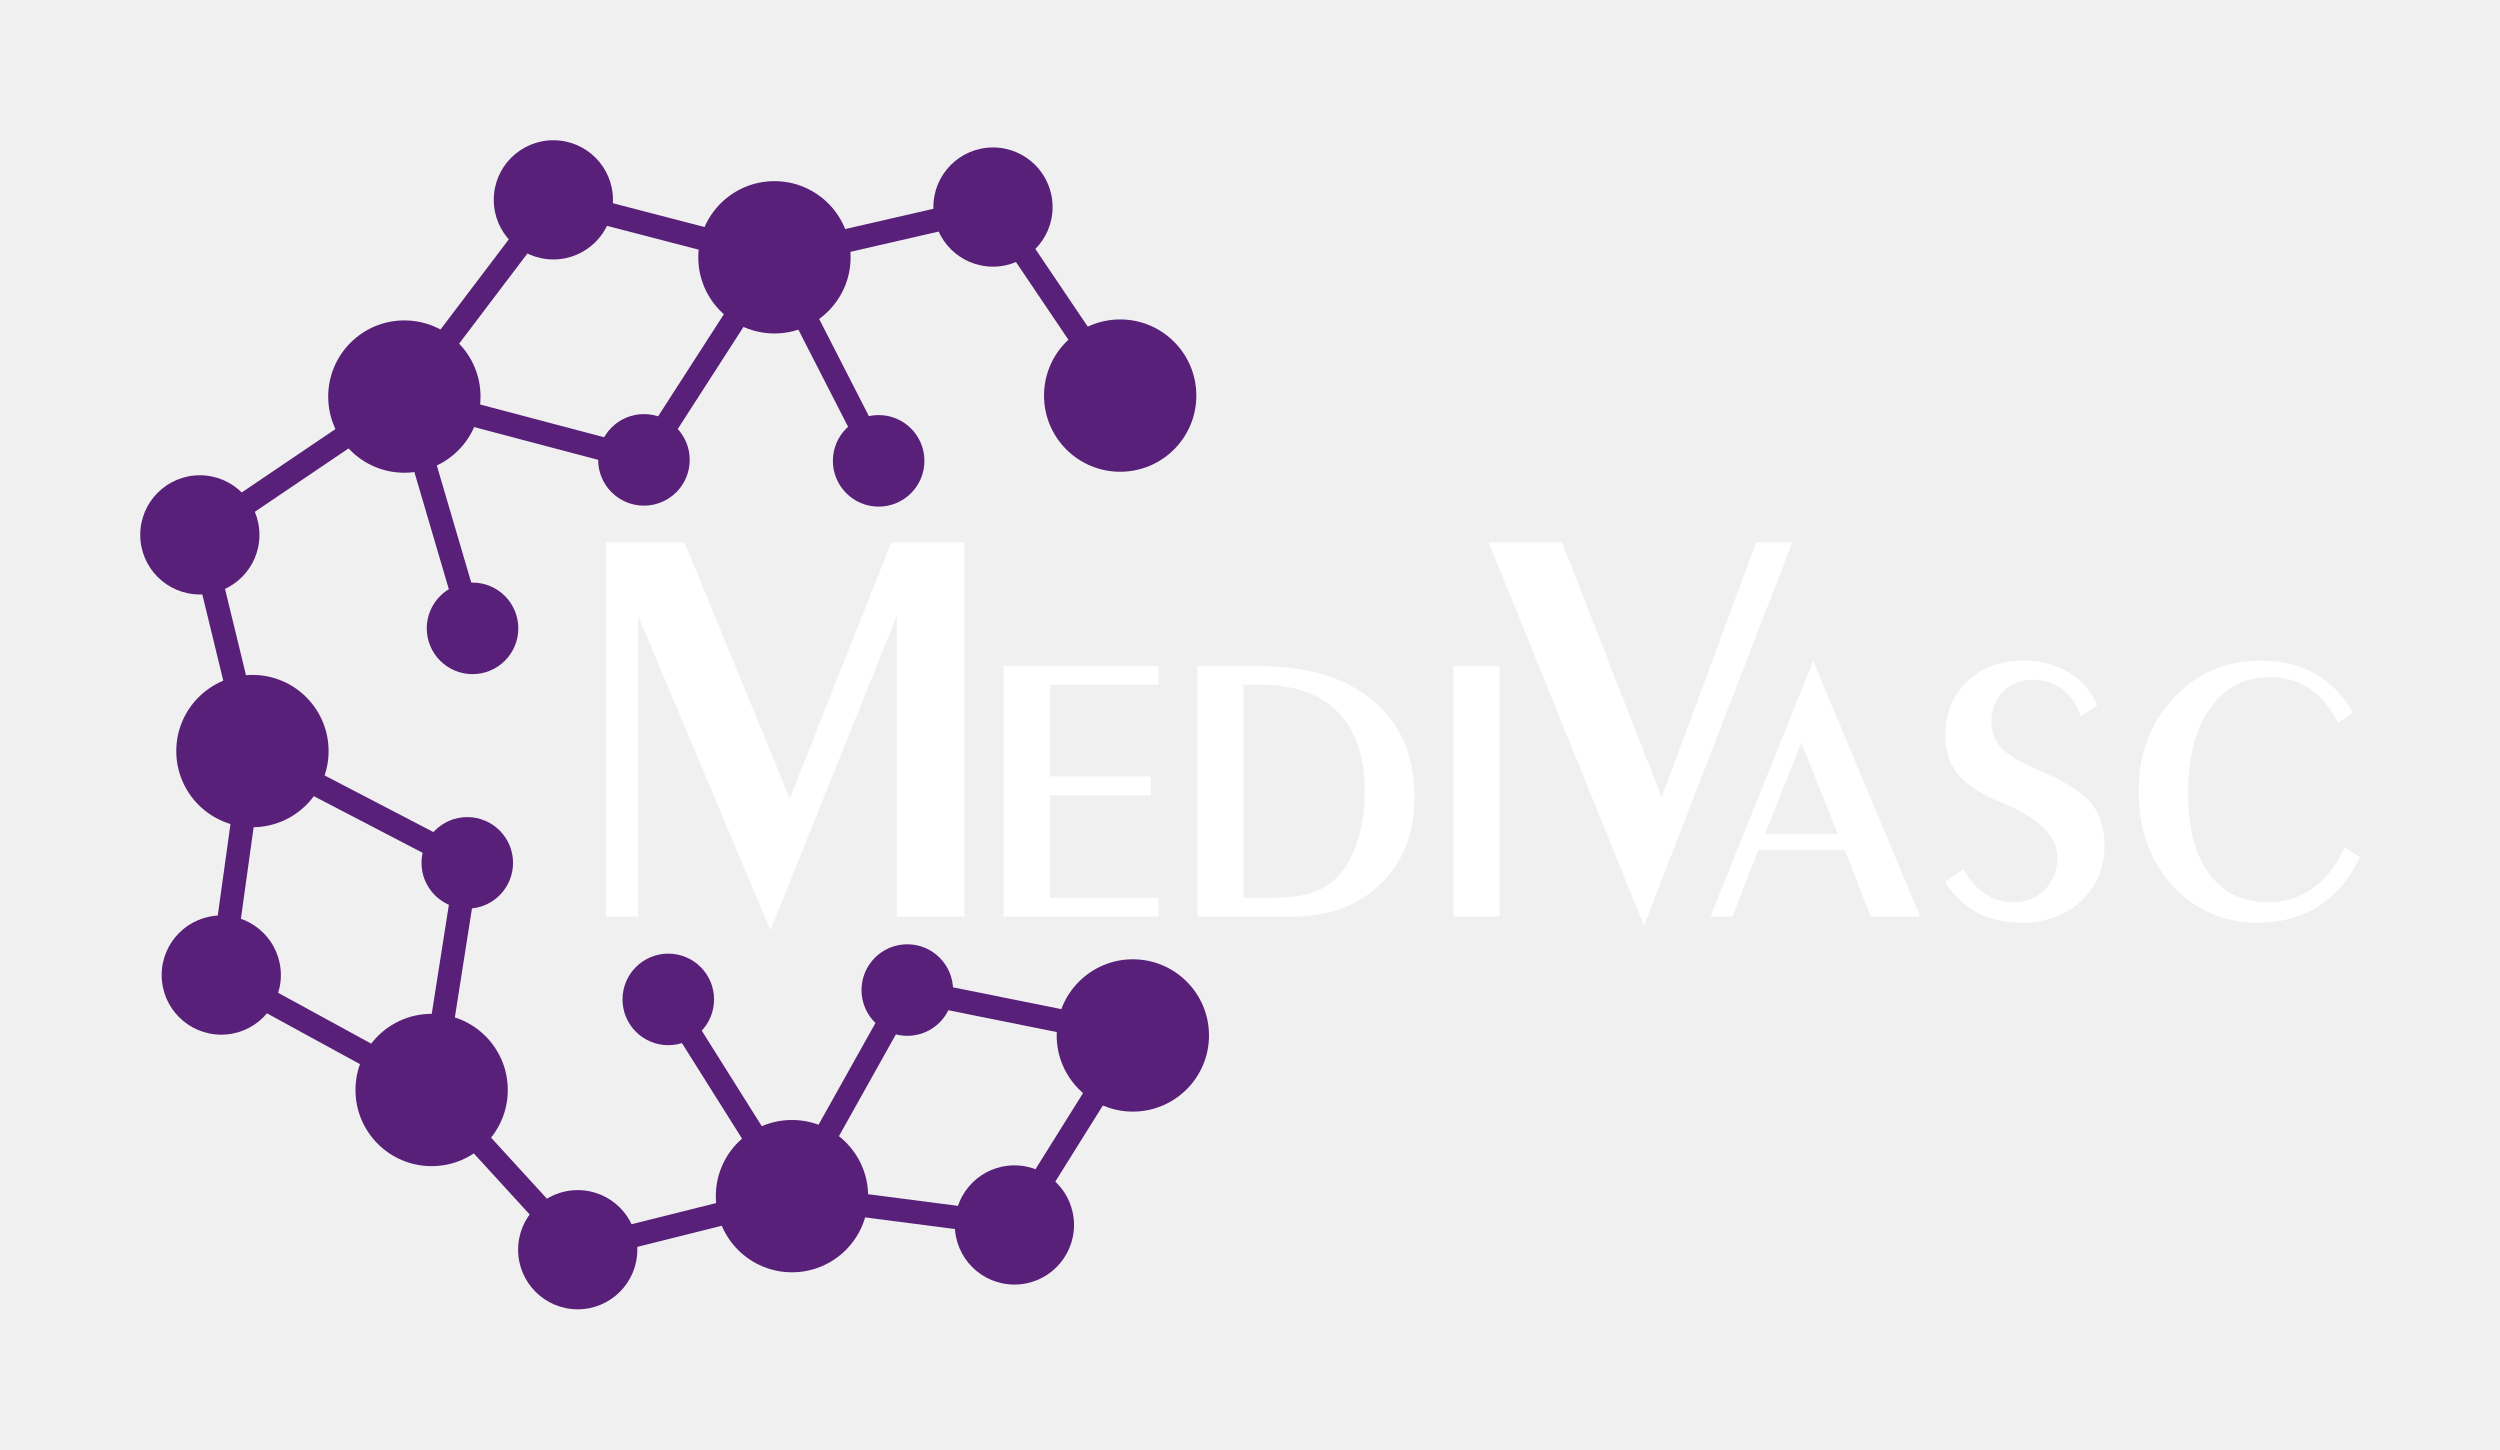
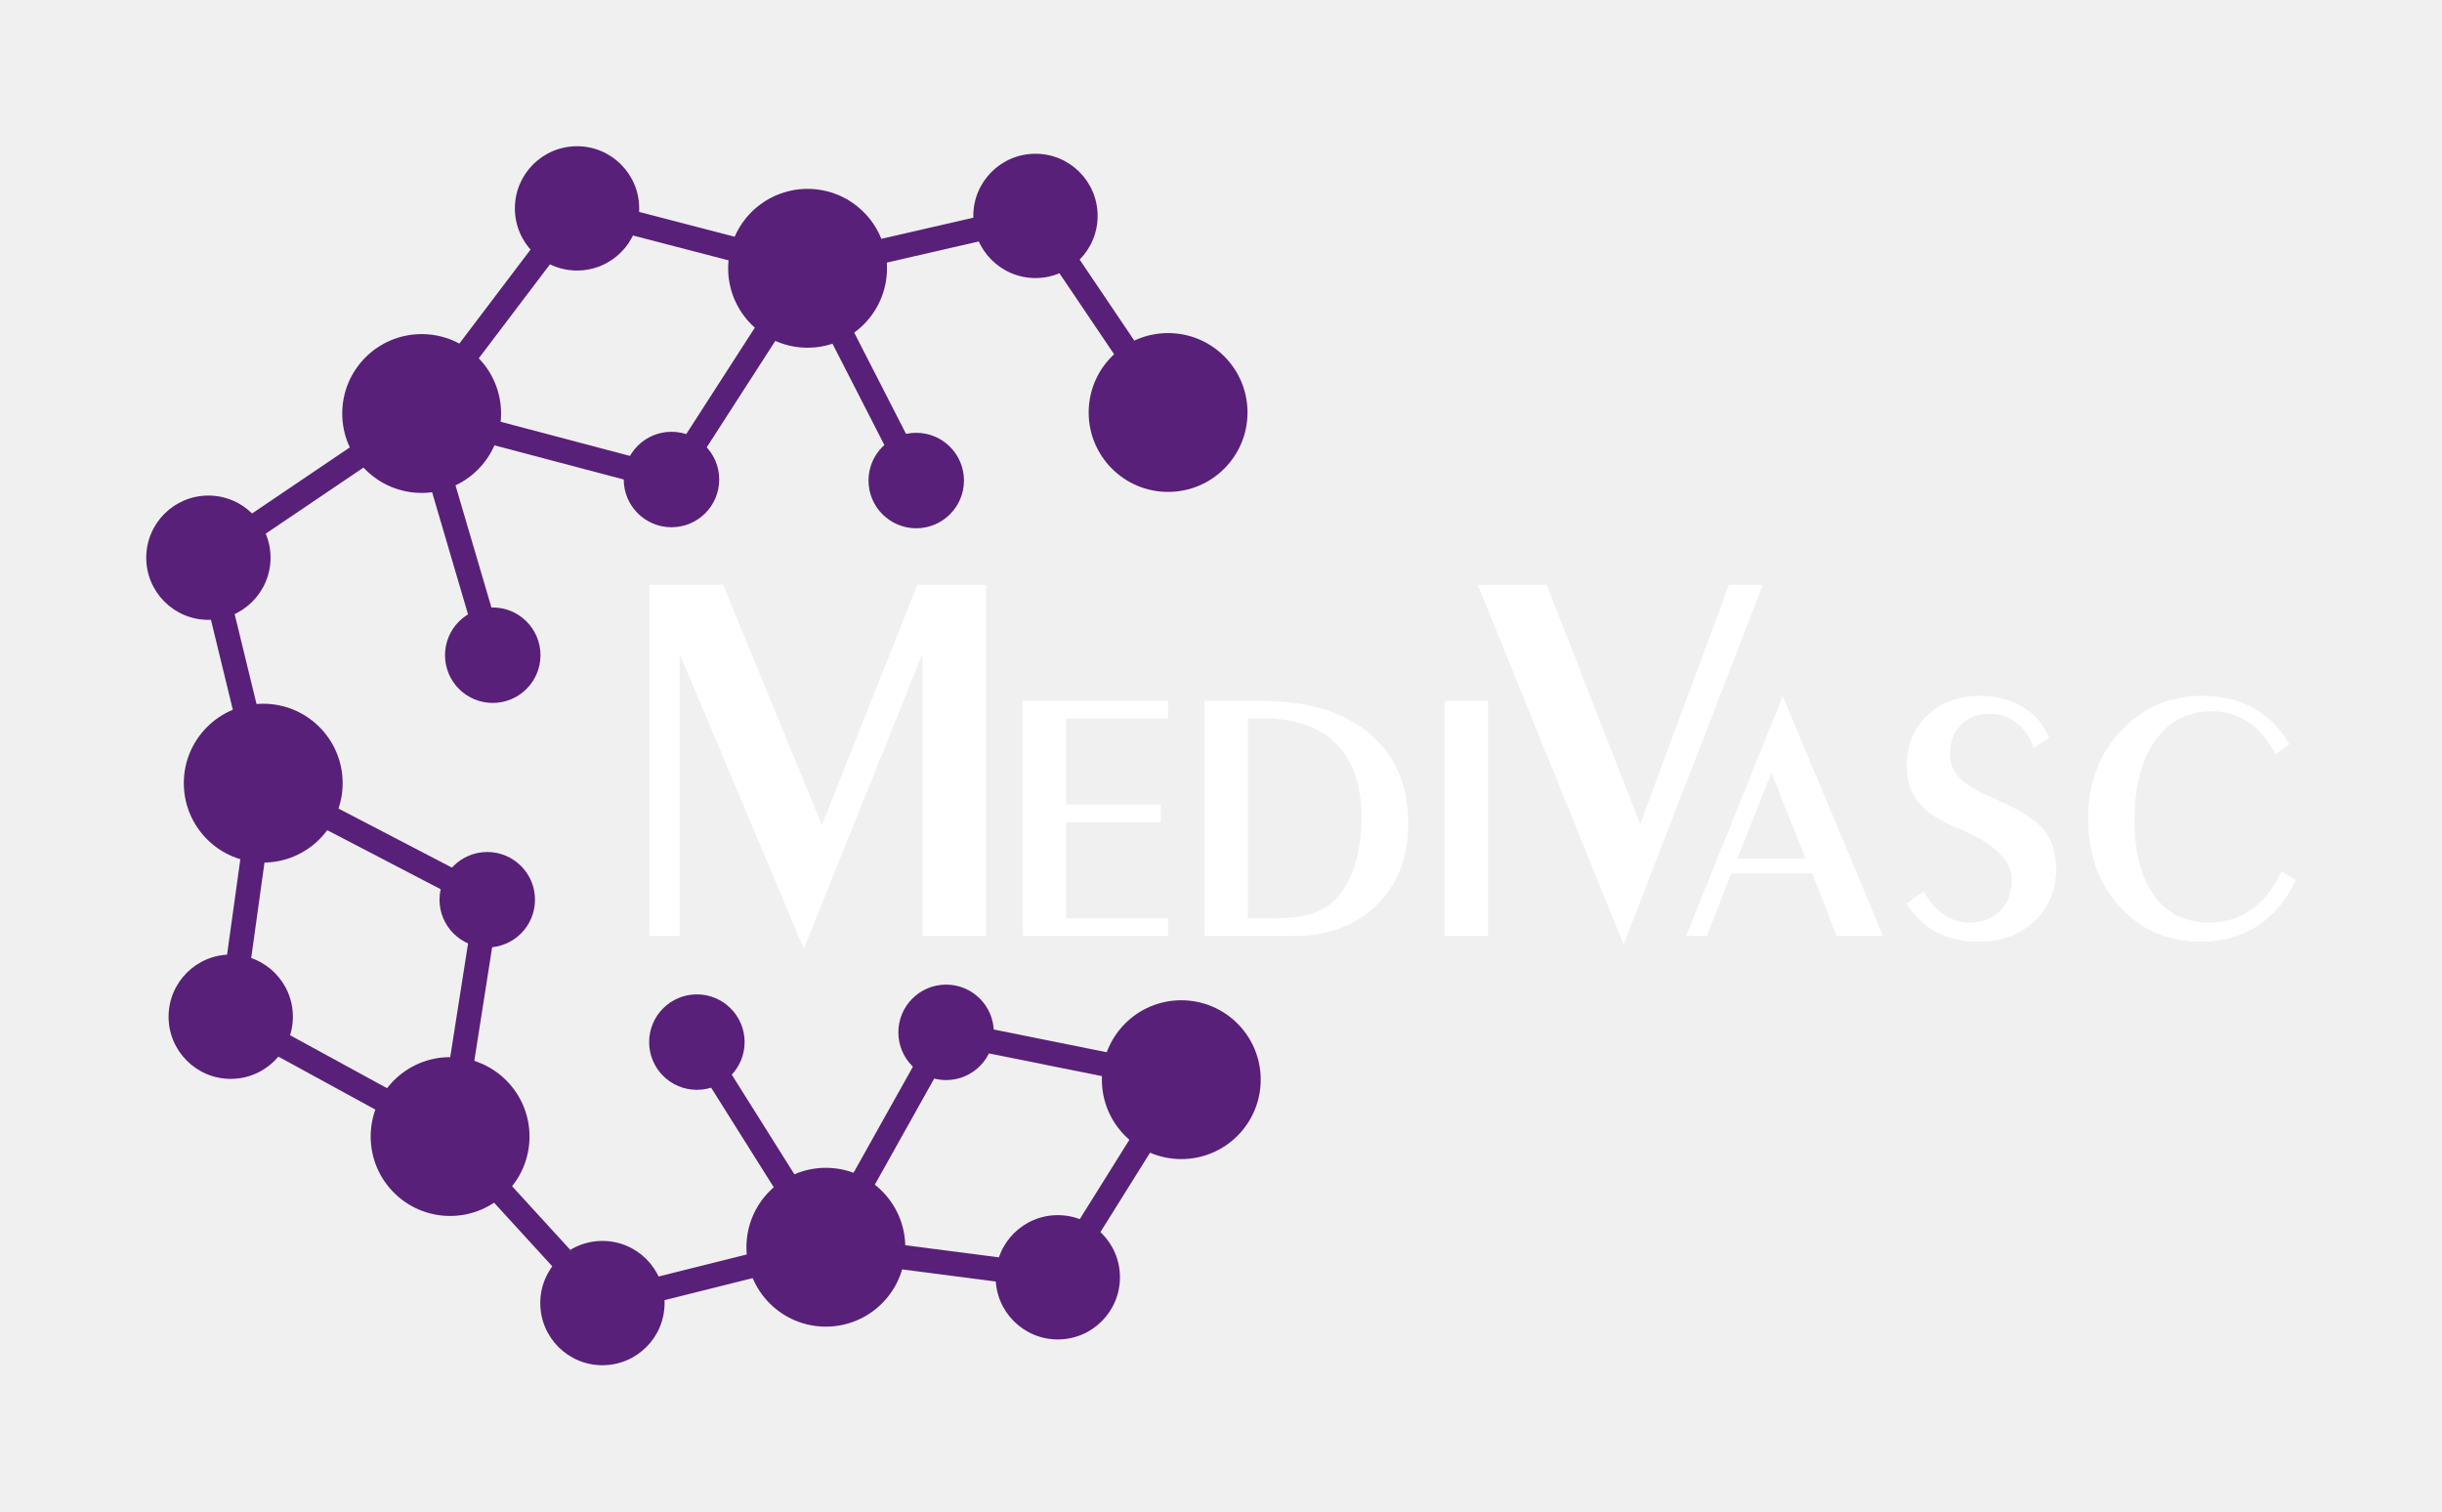
- <svg xmlns="http://www.w3.org/2000/svg" viewBox="-70.1 -69.6 1283.5 744.2">
+ <svg xmlns="http://www.w3.org/2000/svg" viewBox="-70.1 -69.6 1202.3 744.2">
  <g stroke="#582078" stroke-width="12.0">
    <line x1="214.0" y1="33.0" x2="327.5" y2="62.5" />
    <line x1="214.0" y1="33.0" x2="137.5" y2="134.0" />
    <line x1="439.7" y1="36.7" x2="327.5" y2="62.5" />
    <line x1="439.7" y1="36.7" x2="505.0" y2="133.5" />
    <line x1="327.5" y1="62.5" x2="260.5" y2="166.5" />
    <line x1="327.5" y1="62.5" x2="381.0" y2="167.0" />
    <line x1="137.5" y1="134.0" x2="260.5" y2="166.5" />
    <line x1="137.5" y1="134.0" x2="32.5" y2="205.0" />
    <line x1="137.5" y1="134.0" x2="172.5" y2="253.0" />
    <line x1="32.5" y1="205.0" x2="59.5" y2="316.0" />
    <line x1="59.5" y1="316.0" x2="169.8" y2="373.4" />
    <line x1="59.5" y1="316.0" x2="43.5" y2="431.0" />
    <line x1="169.8" y1="373.4" x2="151.5" y2="490.0" />
    <line x1="43.5" y1="431.0" x2="151.5" y2="490.0" />
    <line x1="273.0" y1="443.5" x2="336.5" y2="544.5" />
    <line x1="395.7" y1="438.7" x2="511.5" y2="462.0" />
    <line x1="395.7" y1="438.7" x2="336.5" y2="544.5" />
    <line x1="511.5" y1="462.0" x2="450.7" y2="559.3" />
    <line x1="151.5" y1="490.0" x2="226.5" y2="572.0" />
    <line x1="336.5" y1="544.5" x2="450.7" y2="559.3" />
    <line x1="336.5" y1="544.5" x2="226.5" y2="572.0" />
  </g>
  <g fill="#582078">
    <circle cx="214.0" cy="33.0" r="30.6" />
    <circle cx="439.7" cy="36.7" r="30.6" />
    <circle cx="327.5" cy="62.5" r="39.1" />
    <circle cx="137.5" cy="134.0" r="39.1" />
    <circle cx="505.0" cy="133.5" r="39.1" />
    <circle cx="260.5" cy="166.5" r="23.5" />
    <circle cx="381.0" cy="167.0" r="23.5" />
    <circle cx="32.5" cy="205.0" r="30.6" />
    <circle cx="172.5" cy="253.0" r="23.5" />
    <circle cx="59.5" cy="316.0" r="39.1" />
    <circle cx="169.8" cy="373.4" r="23.5" />
    <circle cx="43.5" cy="431.0" r="30.6" />
    <circle cx="273.0" cy="443.5" r="23.5" />
    <circle cx="395.7" cy="438.7" r="23.5" />
    <circle cx="511.5" cy="462.0" r="39.1" />
    <circle cx="151.5" cy="490.0" r="39.1" />
    <circle cx="336.5" cy="544.5" r="39.1" />
    <circle cx="450.7" cy="559.3" r="30.6" />
    <circle cx="226.5" cy="572.0" r="30.6" />
  </g>
  <g fill="#FFFFFF">
-     <g transform="translate(216.83,400.94) scale(0.14365,-0.14365)">
+     <g transform="translate(227.91,391.24) scale(0.12929,-0.12929)">
      <path d="M168 0V1337H449L825 422L1188 1337H1450V0H1208V1075L756 -49L283 1075V0Z" />
    </g>
-     <g transform="translate(428.59,400.94) scale(0.09616,-0.09616)">
+     <g transform="translate(418.48,391.24) scale(0.08655,-0.08655)">
      <path d="M172 0V1337H999V1237H420V748H958V647H420V100H999V0Z" />
    </g>
-     <g transform="translate(528.11,400.94) scale(0.09616,-0.09616)">
+     <g transform="translate(508.05,391.24) scale(0.08655,-0.08655)">
      <path d="M418 1237V100H565Q686 100 764.5 121.5Q843 143 895 188Q977 260 1021.0 384.5Q1065 509 1065 672Q1065 945 922.5 1091.0Q780 1237 512 1237ZM172 0V1337H500Q891 1337 1111.0 1151.5Q1331 966 1331 639Q1331 351 1151.5 175.5Q972 0 678 0Z" />
    </g>
-     <g transform="translate(658.97,400.94) scale(0.09616,-0.09616)">
+     <g transform="translate(625.84,391.24) scale(0.08655,-0.08655)">
      <path d="M424 0H178V1337H424Z" />
    </g>
-     <g transform="translate(697.09,400.94) scale(0.14365,-0.14365)">
+     <g transform="translate(660.11,391.24) scale(0.12929,-0.12929)">
      <path d="M535 -33 -20 1337H242L598 426L936 1337H1065Z" />
    </g>
-     <g transform="translate(809.17,400.94) scale(0.09616,-0.09616)">
+     <g transform="translate(761.12,391.24) scale(0.08655,-0.08655)">
      <path d="M279 440H668L473 928ZM-12 0 537 1364 1108 0H844L705 356H244L106 0Z" />
    </g>
-     <g transform="translate(918.83,400.94) scale(0.09616,-0.09616)">
+     <g transform="translate(859.84,391.24) scale(0.08655,-0.08655)">
      <path d="M199 254Q243 170 311.5 123.0Q380 76 459 76Q566 76 633.0 143.5Q700 211 700 317Q700 486 401 609L398 610Q237 676 169.5 759.0Q102 842 102 969Q102 1143 218.0 1254.5Q334 1366 518 1366Q656 1366 759.5 1304.0Q863 1242 913 1128L825 1069Q792 1163 726.0 1213.5Q660 1264 569 1264Q472 1264 410.0 1201.5Q348 1139 348 1038Q348 958 399.0 902.0Q450 846 590 786Q811 691 881.5 604.0Q952 517 952 381Q952 201 827.5 84.0Q703 -33 512 -33Q374 -33 274.0 20.0Q174 73 100 184Z" />
    </g>
-     <g transform="translate(1020.57,400.94) scale(0.09616,-0.09616)">
+     <g transform="translate(951.39,391.24) scale(0.08655,-0.08655)">
      <path d="M1257 317Q1179 148 1039.5 57.5Q900 -33 715 -33Q440 -33 258.0 164.0Q76 361 76 668Q76 967 262.5 1166.5Q449 1366 725 1366Q893 1366 1016.5 1297.0Q1140 1228 1221 1090L1141 1034Q1079 1156 987.5 1217.0Q896 1278 776 1278Q575 1278 457.5 1112.0Q340 946 340 659Q340 382 452.0 229.0Q564 76 766 76Q901 76 1005.5 150.5Q1110 225 1176 369Z" />
    </g>
  </g>
</svg>
